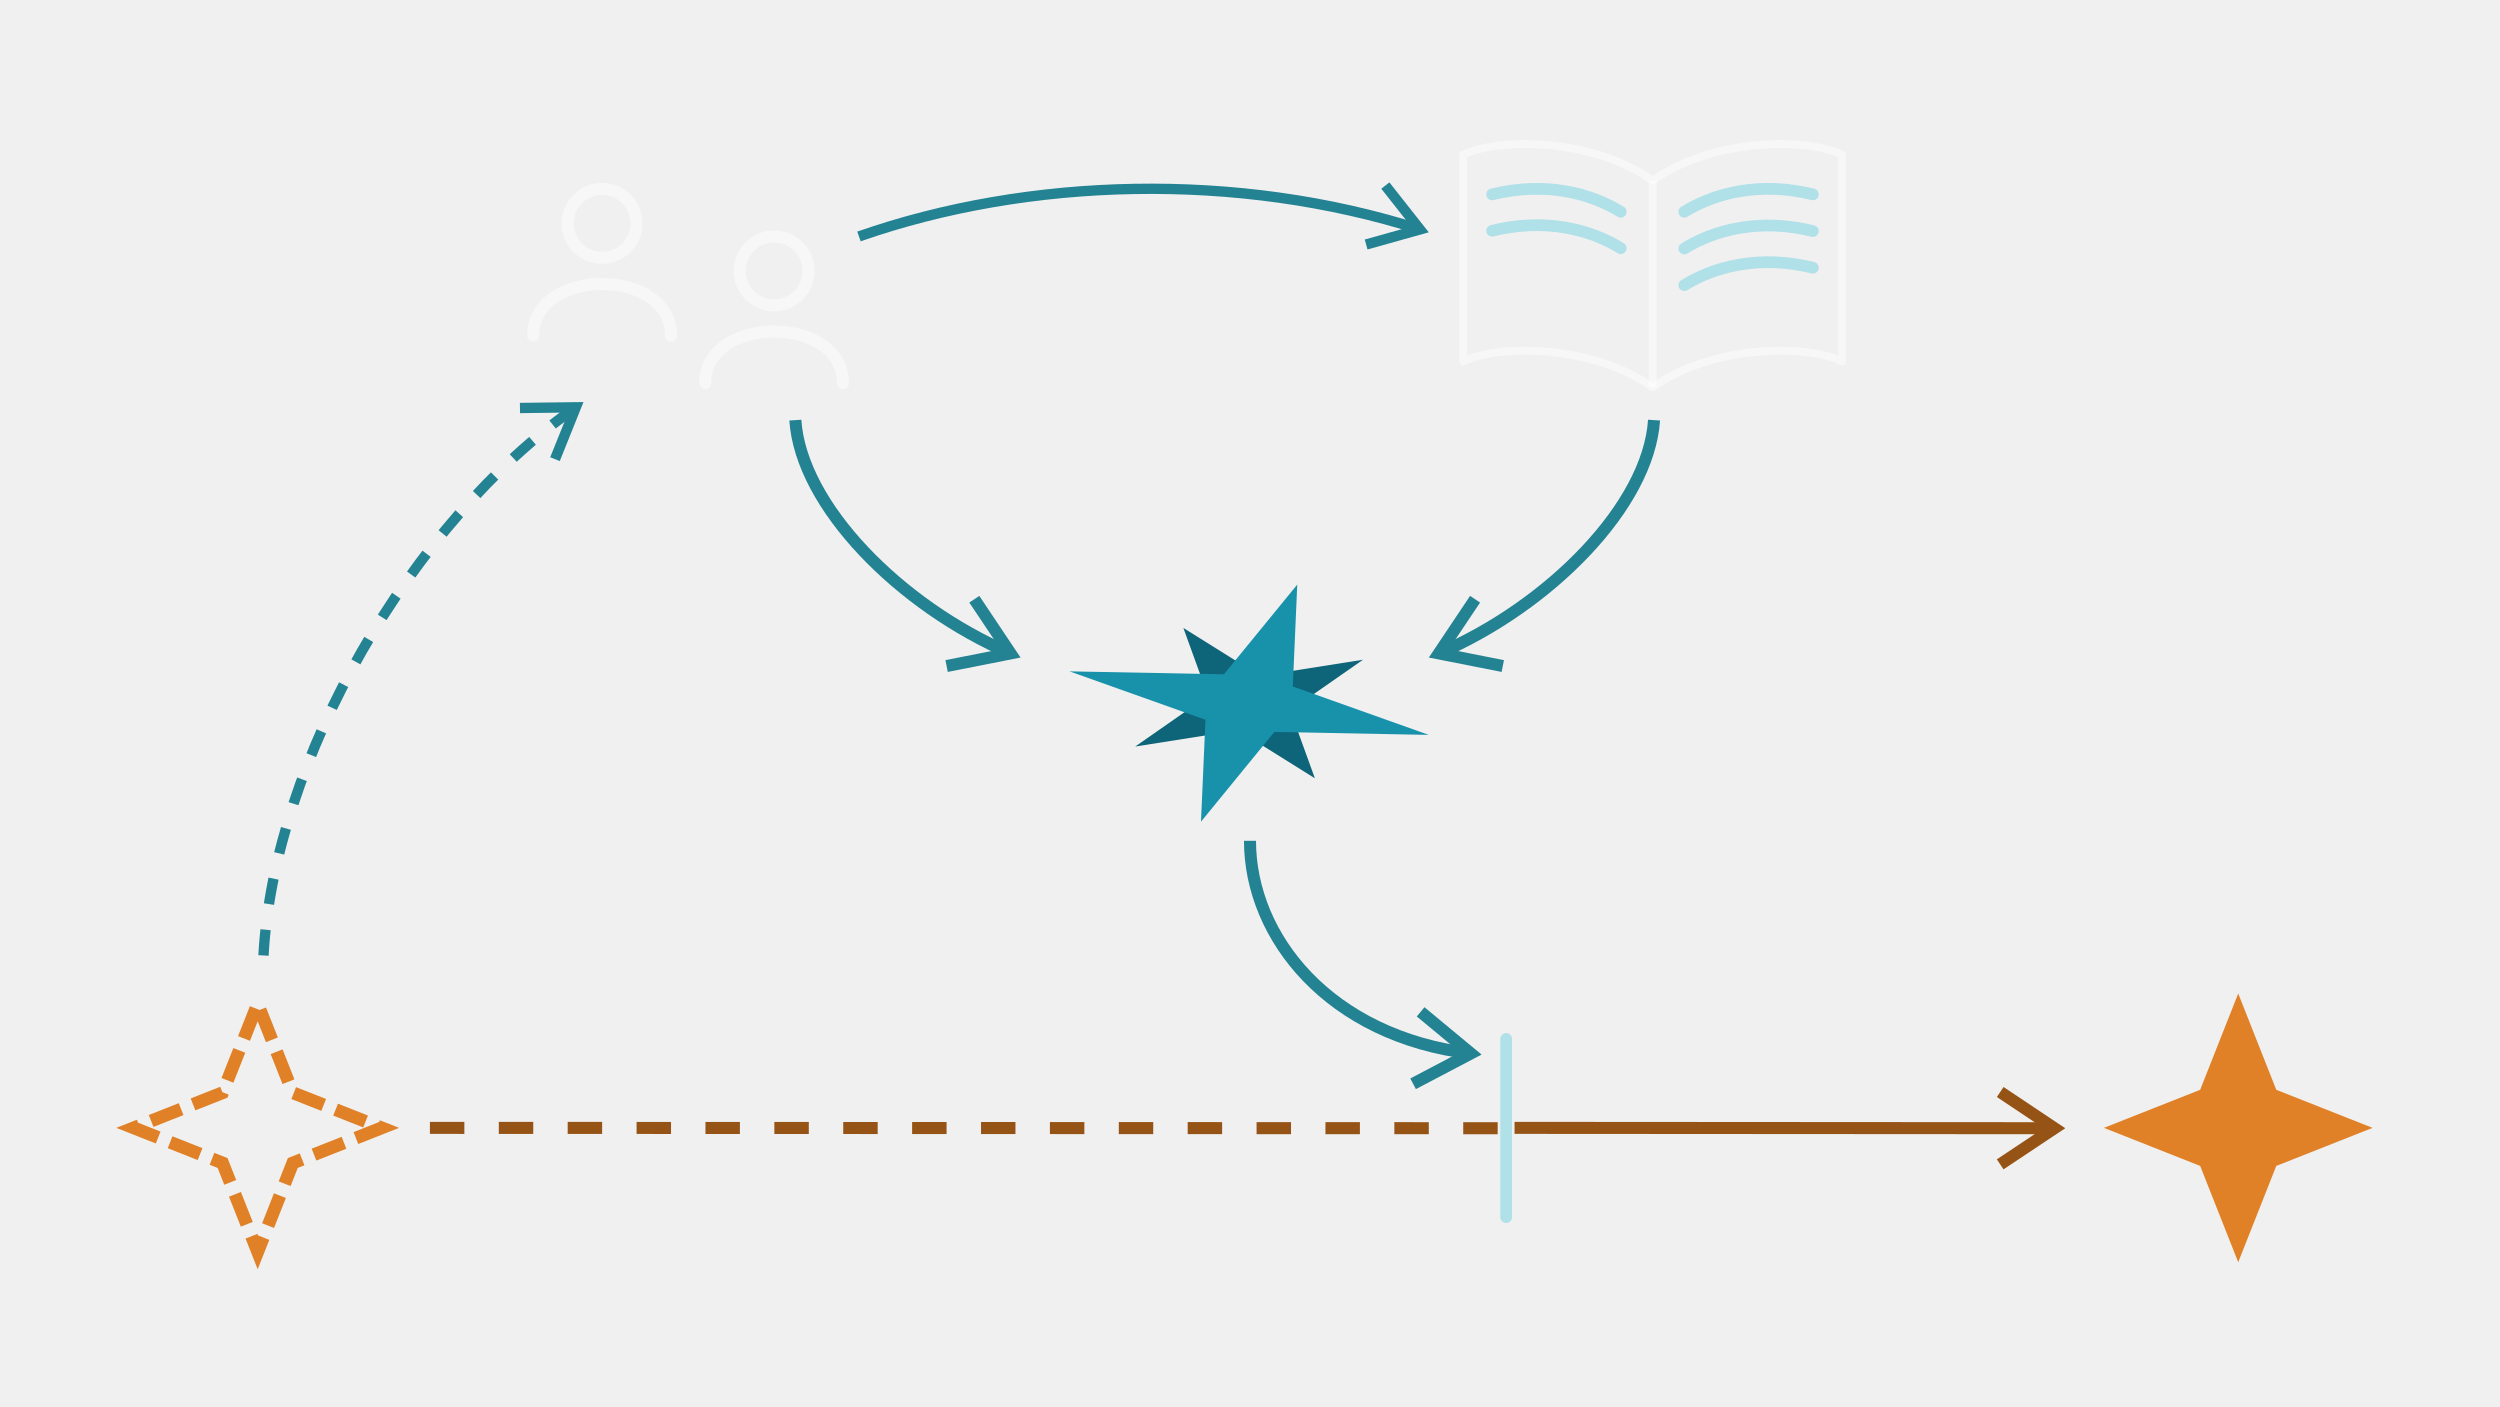
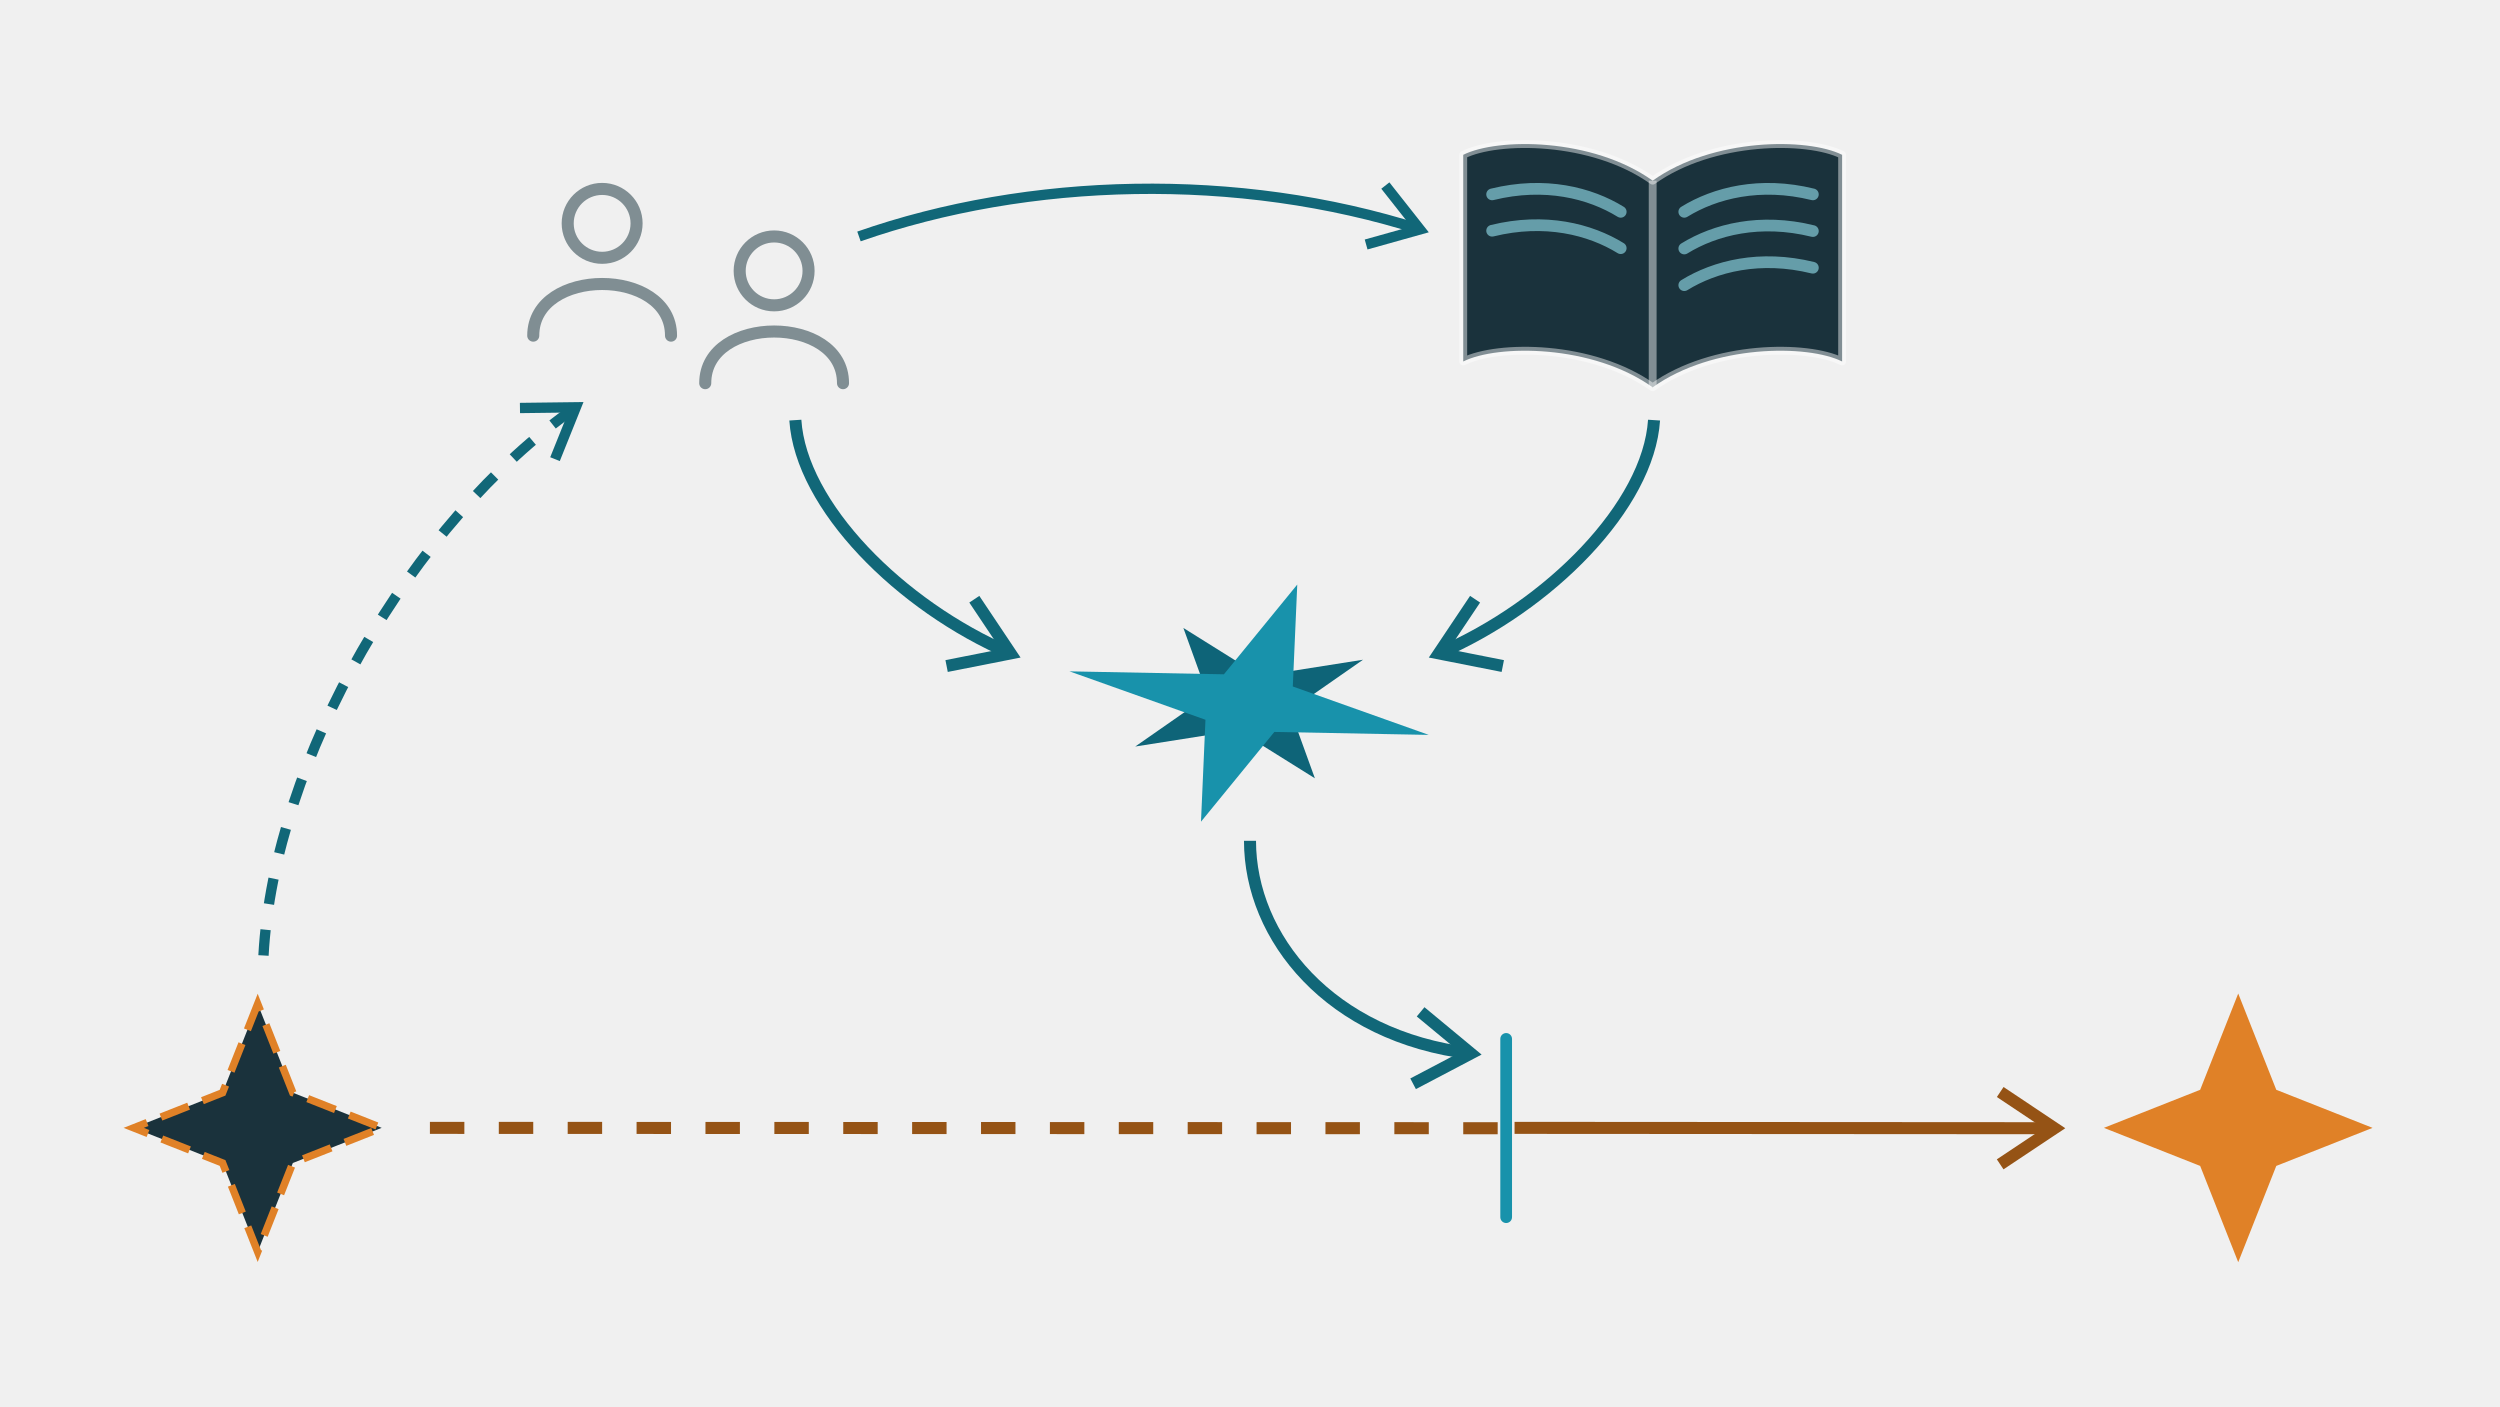
<svg xmlns="http://www.w3.org/2000/svg" width="100%" height="100%" viewBox="0 0 320 180" version="1.1" xml:space="preserve" style="fill-rule:evenodd;clip-rule:evenodd;">
  <g transform="matrix(1,0,0,1,-723,0)">
    <g id="Artboard3" transform="matrix(0.962388,0,0,1,26.6572,0)">
      <rect x="723.557" y="0" width="332.506" height="180" style="fill:none;" />
      <g transform="matrix(1.03908,0,0,1,732.909,19)">
        <g id="spark" transform="matrix(2.6453,0,0,2.6453,23.9847,125.366)">
-           <path d="M0,-6L1.7,-1.7L6,0L1.7,1.7L0,6L-1.7,1.7L-6,0L-1.7,-1.7L0,-6Z" style="fill:none;fill-rule:nonzero;stroke:rgb(224,129,39);stroke-width:0.62px;stroke-dasharray:1.56,0.62,0,0,0,0;stroke-dashoffset:1.87;" />
+           <path d="M0,-6L1.7,-1.7L6,0L1.7,1.7L0,6L-1.7,1.7L-6,0L-1.7,-1.7L0,-6Z" style="fill:rgb(26,50,60);fill-rule:nonzero;stroke:rgb(224,129,39);stroke-width:0.36px;stroke-dasharray:1.44,0.72,0,0,0,0;stroke-dashoffset:1.08;" />
        </g>
        <g transform="matrix(1.10221,0,0,1.10221,-24.5124,-35.5562)">
          <g transform="matrix(0.90727,-0,-0,0.90727,14.0739,15.021)">
            <path d="M256.027,139.777L262.968,144.411L256.021,149.036" style="fill:none;fill-rule:nonzero;stroke:rgb(149,83,21);stroke-width:1.54px;stroke-miterlimit:10;" />
            <path d="M193.863,144.366C193.863,144.366 253.084,144.405 262.968,144.411" style="fill:none;fill-rule:nonzero;stroke:rgb(149,83,21);stroke-width:1.54px;" />
          </g>
        </g>
        <g transform="matrix(1.10221,0,0,1.10221,-24.5124,-35.5562)">
          <path d="M64,146L189.96,146.042" style="fill:none;fill-rule:nonzero;stroke:rgb(149,83,21);stroke-width:1.4px;stroke-dasharray:4,4;" />
        </g>
        <g transform="matrix(1.10221,0,0,1.10221,-24.5124,-35.5562)">
          <g transform="matrix(0.90727,-0,-0,0.90727,14.0739,15.021)">
-             <path d="M66.554,52.224L73.707,52.134L71.04,58.771" style="fill:none;fill-rule:nonzero;stroke:rgb(35,131,146);stroke-width:1.32px;stroke-miterlimit:10;" />
-             <path d="M33.726,122.3C35.077,97.219 52.662,66.835 73.707,52.134" style="fill:none;fill-rule:nonzero;stroke:rgb(35,131,146);stroke-width:1.32px;stroke-dasharray:3.31,3.31;" />
+             <path d="M66.554,52.224L73.707,52.134L71.04,58.771" style="fill:none;fill-rule:nonzero;stroke:rgb(17,103,120);stroke-width:1.32px;stroke-miterlimit:10;" />
+             <path d="M33.726,122.3C35.077,97.219 52.662,66.835 73.707,52.134" style="fill:none;fill-rule:nonzero;stroke:rgb(17,103,120);stroke-width:1.32px;stroke-dasharray:3.31,3.31;" />
          </g>
        </g>
        <g transform="matrix(1.10221,0,0,1.10221,-24.5124,-35.5562)">
          <g transform="matrix(0.90727,-0,-0,0.90727,14.0739,15.021)">
-             <path d="M177.323,23.75L181.752,29.367L174.863,31.295" style="fill:none;fill-rule:nonzero;stroke:rgb(35,131,146);stroke-width:1.32px;stroke-miterlimit:10;" />
-             <path d="M109.947,30.266C131.638,22.674 158.473,21.93 181.752,29.367" style="fill:none;fill-rule:nonzero;stroke:rgb(35,131,146);stroke-width:1.32px;" />
+             <path d="M177.323,23.75L181.752,29.367L174.863,31.295" style="fill:none;fill-rule:nonzero;stroke:rgb(17,103,120);stroke-width:1.32px;stroke-miterlimit:10;" />
+             <path d="M109.947,30.266C131.638,22.674 158.473,21.93 181.752,29.367" style="fill:none;fill-rule:nonzero;stroke:rgb(17,103,120);stroke-width:1.32px;" />
          </g>
        </g>
        <g transform="matrix(1.10221,0,0,1.10221,-24.5124,-35.5562)">
          <g transform="matrix(0.90727,-0,-0,0.90727,14.0739,15.021)">
-             <path d="M192.357,85.252L184.17,83.635L188.811,76.699" style="fill:none;fill-rule:nonzero;stroke:rgb(35,131,146);stroke-width:1.54px;stroke-miterlimit:10;" />
-             <path d="M211.718,53.775C211.007,64.711 198.361,77.529 184.17,83.635" style="fill:none;fill-rule:nonzero;stroke:rgb(35,131,146);stroke-width:1.54px;" />
+             <path d="M192.357,85.252L184.17,83.635L188.811,76.699" style="fill:none;fill-rule:nonzero;stroke:rgb(17,103,120);stroke-width:1.54px;stroke-miterlimit:10;" />
+             <path d="M211.718,53.775C211.007,64.711 198.361,77.529 184.17,83.635" style="fill:none;fill-rule:nonzero;stroke:rgb(17,103,120);stroke-width:1.54px;" />
          </g>
        </g>
        <g transform="matrix(-1.10221,0,0,1.10221,320.035,-35.5562)">
          <g transform="matrix(-0.90727,0,0,0.90727,298.523,15.021)">
-             <path d="M124.711,76.699L129.352,83.635L121.165,85.252" style="fill:none;fill-rule:nonzero;stroke:rgb(35,131,146);stroke-width:1.54px;stroke-miterlimit:10;" />
-             <path d="M101.804,53.775C102.515,64.711 115.161,77.529 129.352,83.635" style="fill:none;fill-rule:nonzero;stroke:rgb(35,131,146);stroke-width:1.54px;" />
+             <path d="M124.711,76.699L129.352,83.635L121.165,85.252" style="fill:none;fill-rule:nonzero;stroke:rgb(17,103,120);stroke-width:1.54px;stroke-miterlimit:10;" />
+             <path d="M101.804,53.775C102.515,64.711 115.161,77.529 129.352,83.635" style="fill:none;fill-rule:nonzero;stroke:rgb(17,103,120);stroke-width:1.54px;" />
          </g>
        </g>
        <g transform="matrix(1.10221,0,0,1.10221,-24.5124,-35.5562)">
          <g transform="matrix(0.90727,-0,-0,0.90727,14.0739,15.021)">
-             <path d="M181.838,129.515L188.264,134.84L180.877,138.724" style="fill:none;fill-rule:nonzero;stroke:rgb(35,131,146);stroke-width:1.54px;stroke-miterlimit:10;" />
-             <path d="M160,107.623C160,119.99 170.224,132.669 188.264,134.84" style="fill:none;fill-rule:nonzero;stroke:rgb(35,131,146);stroke-width:1.54px;" />
+             <path d="M181.838,129.515L188.264,134.84L180.877,138.724" style="fill:none;fill-rule:nonzero;stroke:rgb(17,103,120);stroke-width:1.54px;stroke-miterlimit:10;" />
+             <path d="M160,107.623C160,119.99 170.224,132.669 188.264,134.84" style="fill:none;fill-rule:nonzero;stroke:rgb(17,103,120);stroke-width:1.54px;" />
          </g>
        </g>
        <g transform="matrix(1.10221,0,0,1.10221,-823.13,-23.7135)">
-           <path d="M913.546,124.926L913.546,145.626" style="fill:none;stroke:rgb(142,215,228);stroke-opacity:0.65;stroke-width:1.36px;stroke-linecap:round;stroke-linejoin:round;stroke-miterlimit:1.5;" />
+           <path d="M913.546,124.926L913.546,145.626" style="fill:none;stroke:rgb(24,146,171);stroke-width:1.36px;stroke-linecap:round;stroke-linejoin:round;stroke-miterlimit:1.5;" />
        </g>
        <g id="spark1" transform="matrix(2.86574,0,0,2.86574,277.493,125.366)">
          <path d="M0,-6L1.7,-1.7L6,0L1.7,1.7L0,6L-1.7,1.7L-6,0L-1.7,-1.7L0,-6Z" style="fill:rgb(224,129,39);fill-rule:nonzero;" />
        </g>
        <g transform="matrix(1.10221,0,0,1.10221,-24.5124,-32.2927)">
-           <circle cx="84" cy="38" r="4" style="fill:none;stroke:white;stroke-opacity:0.45;stroke-width:1.4px;stroke-linecap:round;" />
+           <circle cx="84" cy="38" r="4" style="fill:none;stroke:rgb(128,142,147);stroke-width:1.4px;stroke-linecap:round;" />
        </g>
        <g transform="matrix(1.10221,0,0,1.10221,-24.5124,-35.5562)">
-           <path d="M76,54C76,46 92,46 92,54" style="fill:none;fill-rule:nonzero;stroke:white;stroke-opacity:0.45;stroke-width:1.4px;stroke-linecap:round;" />
+           <path d="M76,54C76,46 92,46 92,54" style="fill:none;fill-rule:nonzero;stroke:rgb(128,142,147);stroke-width:1.4px;stroke-linecap:round;" />
        </g>
        <g transform="matrix(1.10221,0,0,1.10221,-28.9511,-26.209)">
-           <circle cx="108" cy="38" r="4" style="fill:none;stroke:white;stroke-opacity:0.45;stroke-width:1.4px;stroke-linecap:round;" />
+           <circle cx="108" cy="38" r="4" style="fill:none;stroke:rgb(128,142,147);stroke-width:1.4px;stroke-linecap:round;" />
        </g>
        <g transform="matrix(1.10221,0,0,1.10221,-28.9511,-29.4726)">
-           <path d="M100,54C100,46 116,46 116,54" style="fill:none;fill-rule:nonzero;stroke:white;stroke-opacity:0.45;stroke-width:1.4px;stroke-linecap:round;" />
+           <path d="M100,54C100,46 116,46 116,54" style="fill:none;fill-rule:nonzero;stroke:rgb(128,142,147);stroke-width:1.4px;stroke-linecap:round;" />
        </g>
        <g transform="matrix(1.10221,0,0,1.10221,-24.5124,-35.5562)">
-           <path d="M206,36C199,31 188,31 184,33L184,57C188,55 199,55 206,60C213,55 224,55 228,57L228,33C224,31 213,31 206,36Z" style="fill:none;fill-rule:nonzero;stroke:white;stroke-opacity:0.45;stroke-width:0.91px;stroke-linejoin:round;" />
+           <path d="M206,36C199,31 188,31 184,33L184,57C188,55 199,55 206,60C213,55 224,55 228,57L228,33C224,31 213,31 206,36Z" style="fill:rgb(26,50,60);fill-rule:nonzero;stroke:white;stroke-opacity:0.45;stroke-width:0.91px;stroke-linejoin:round;" />
        </g>
        <g transform="matrix(1.10221,0,0,1.10221,-24.5124,-35.5562)">
          <path d="M206,36L206,60" style="fill:none;fill-rule:nonzero;stroke:white;stroke-opacity:0.45;stroke-width:0.91px;stroke-linejoin:round;" />
        </g>
        <g transform="matrix(-1.10221,0,0,1.10221,429.684,-36.4004)">
          <path d="M209.789,40.385C213.352,38.184 218.595,36.851 224.723,38.36" style="fill:none;fill-rule:nonzero;stroke:rgb(142,215,228);stroke-opacity:0.65;stroke-width:1.36px;stroke-linecap:round;stroke-linejoin:round;stroke-miterlimit:1.5;" />
        </g>
        <g transform="matrix(-1.10221,0,0,1.10221,429.684,-31.7474)">
          <path d="M209.789,40.385C213.352,38.184 218.595,36.851 224.723,38.36" style="fill:none;fill-rule:nonzero;stroke:rgb(142,215,228);stroke-opacity:0.65;stroke-width:1.36px;stroke-linecap:round;stroke-linejoin:round;stroke-miterlimit:1.5;" />
        </g>
        <g transform="matrix(1.10221,0,0,1.10221,-24.6438,-36.4004)">
          <path d="M209.789,40.385C213.352,38.184 218.595,36.851 224.723,38.36" style="fill:none;fill-rule:nonzero;stroke:rgb(142,215,228);stroke-opacity:0.65;stroke-width:1.36px;stroke-linecap:round;stroke-linejoin:round;stroke-miterlimit:1.5;" />
        </g>
        <g transform="matrix(1.10221,0,0,1.10221,-24.6438,-31.7055)">
          <path d="M209.789,40.385C213.352,38.184 218.595,36.851 224.723,38.36" style="fill:none;fill-rule:nonzero;stroke:rgb(142,215,228);stroke-opacity:0.65;stroke-width:1.36px;stroke-linecap:round;stroke-linejoin:round;stroke-miterlimit:1.5;" />
        </g>
        <g transform="matrix(1.10221,0,0,1.10221,-24.6438,-27.0106)">
          <path d="M209.789,40.385C213.352,38.184 218.595,36.851 224.723,38.36" style="fill:none;fill-rule:nonzero;stroke:rgb(142,215,228);stroke-opacity:0.65;stroke-width:1.36px;stroke-linecap:round;stroke-linejoin:round;stroke-miterlimit:1.5;" />
        </g>
        <g id="rose" transform="matrix(0.958186,0.169452,-0.256745,0.632403,122.831,38.9258)">
          <path d="M52,28L45.5,40L52,52L40,45.5L28,52L34.5,40L28,28L40,34.5L52,28Z" style="fill:rgb(14,100,120);fill-rule:nonzero;" />
          <path d="M40,16L44.6,35.4L64,40L44.6,44.6L40,64L35.4,44.6L16,40L35.4,35.4L40,16Z" style="fill:rgb(24,146,171);fill-rule:nonzero;" />
        </g>
      </g>
    </g>
  </g>
</svg>
